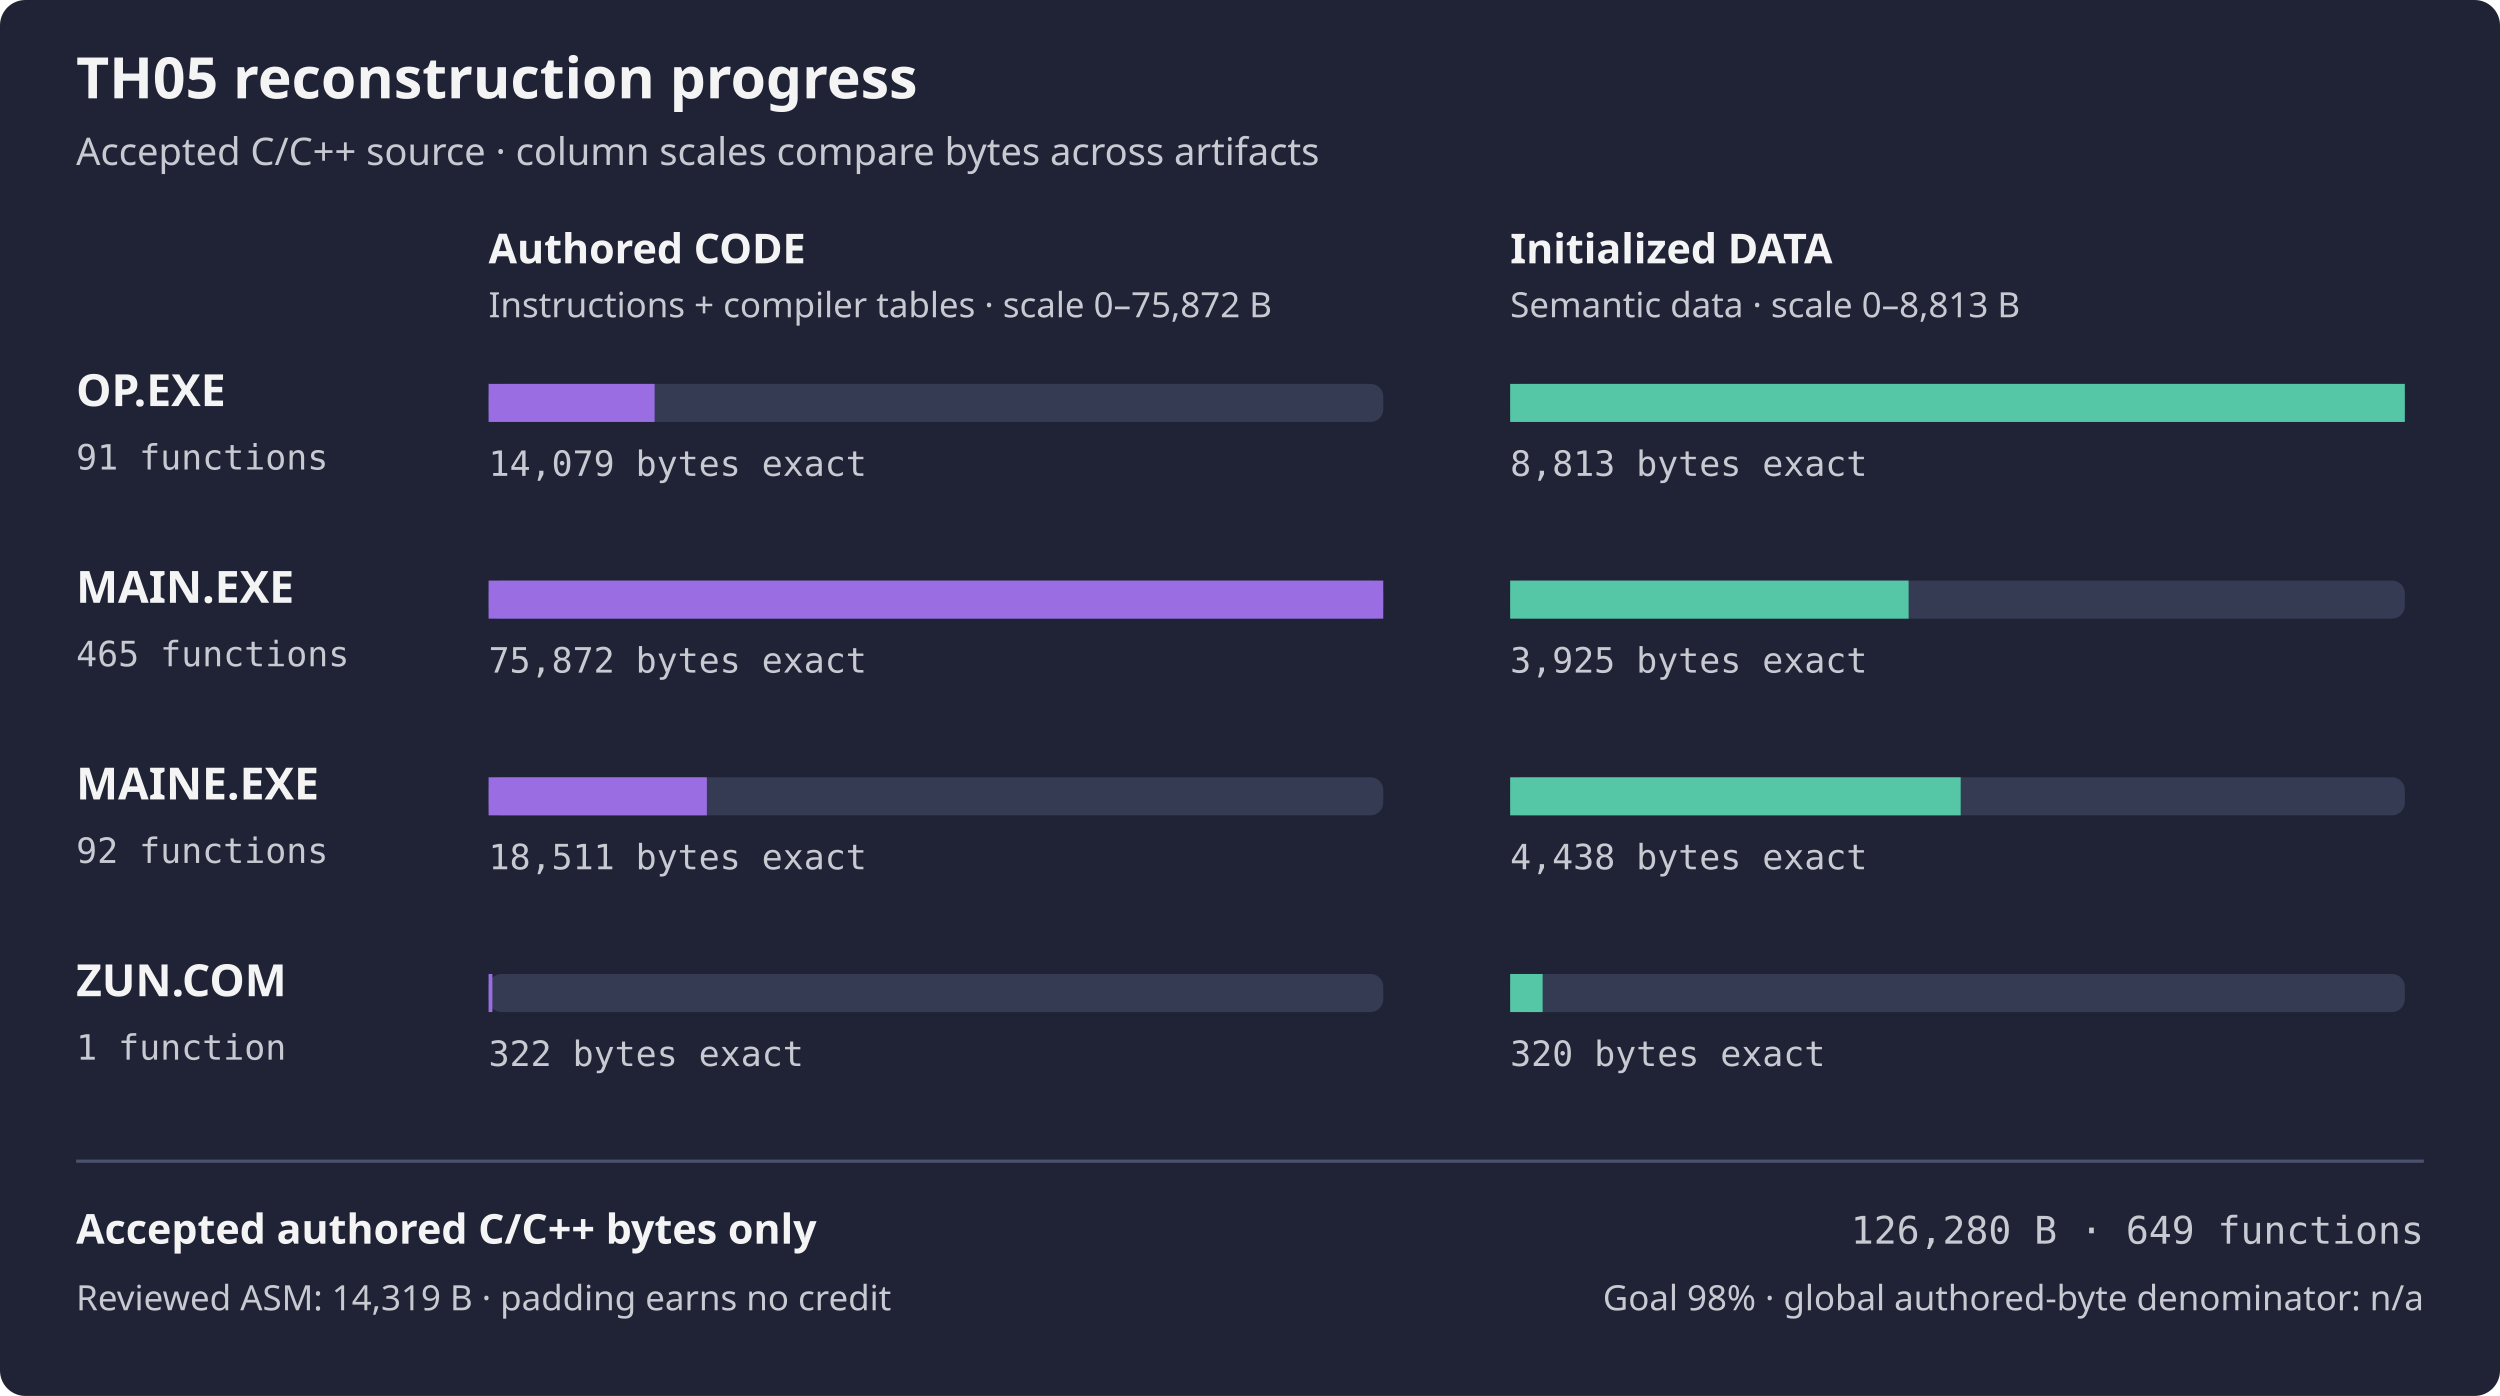
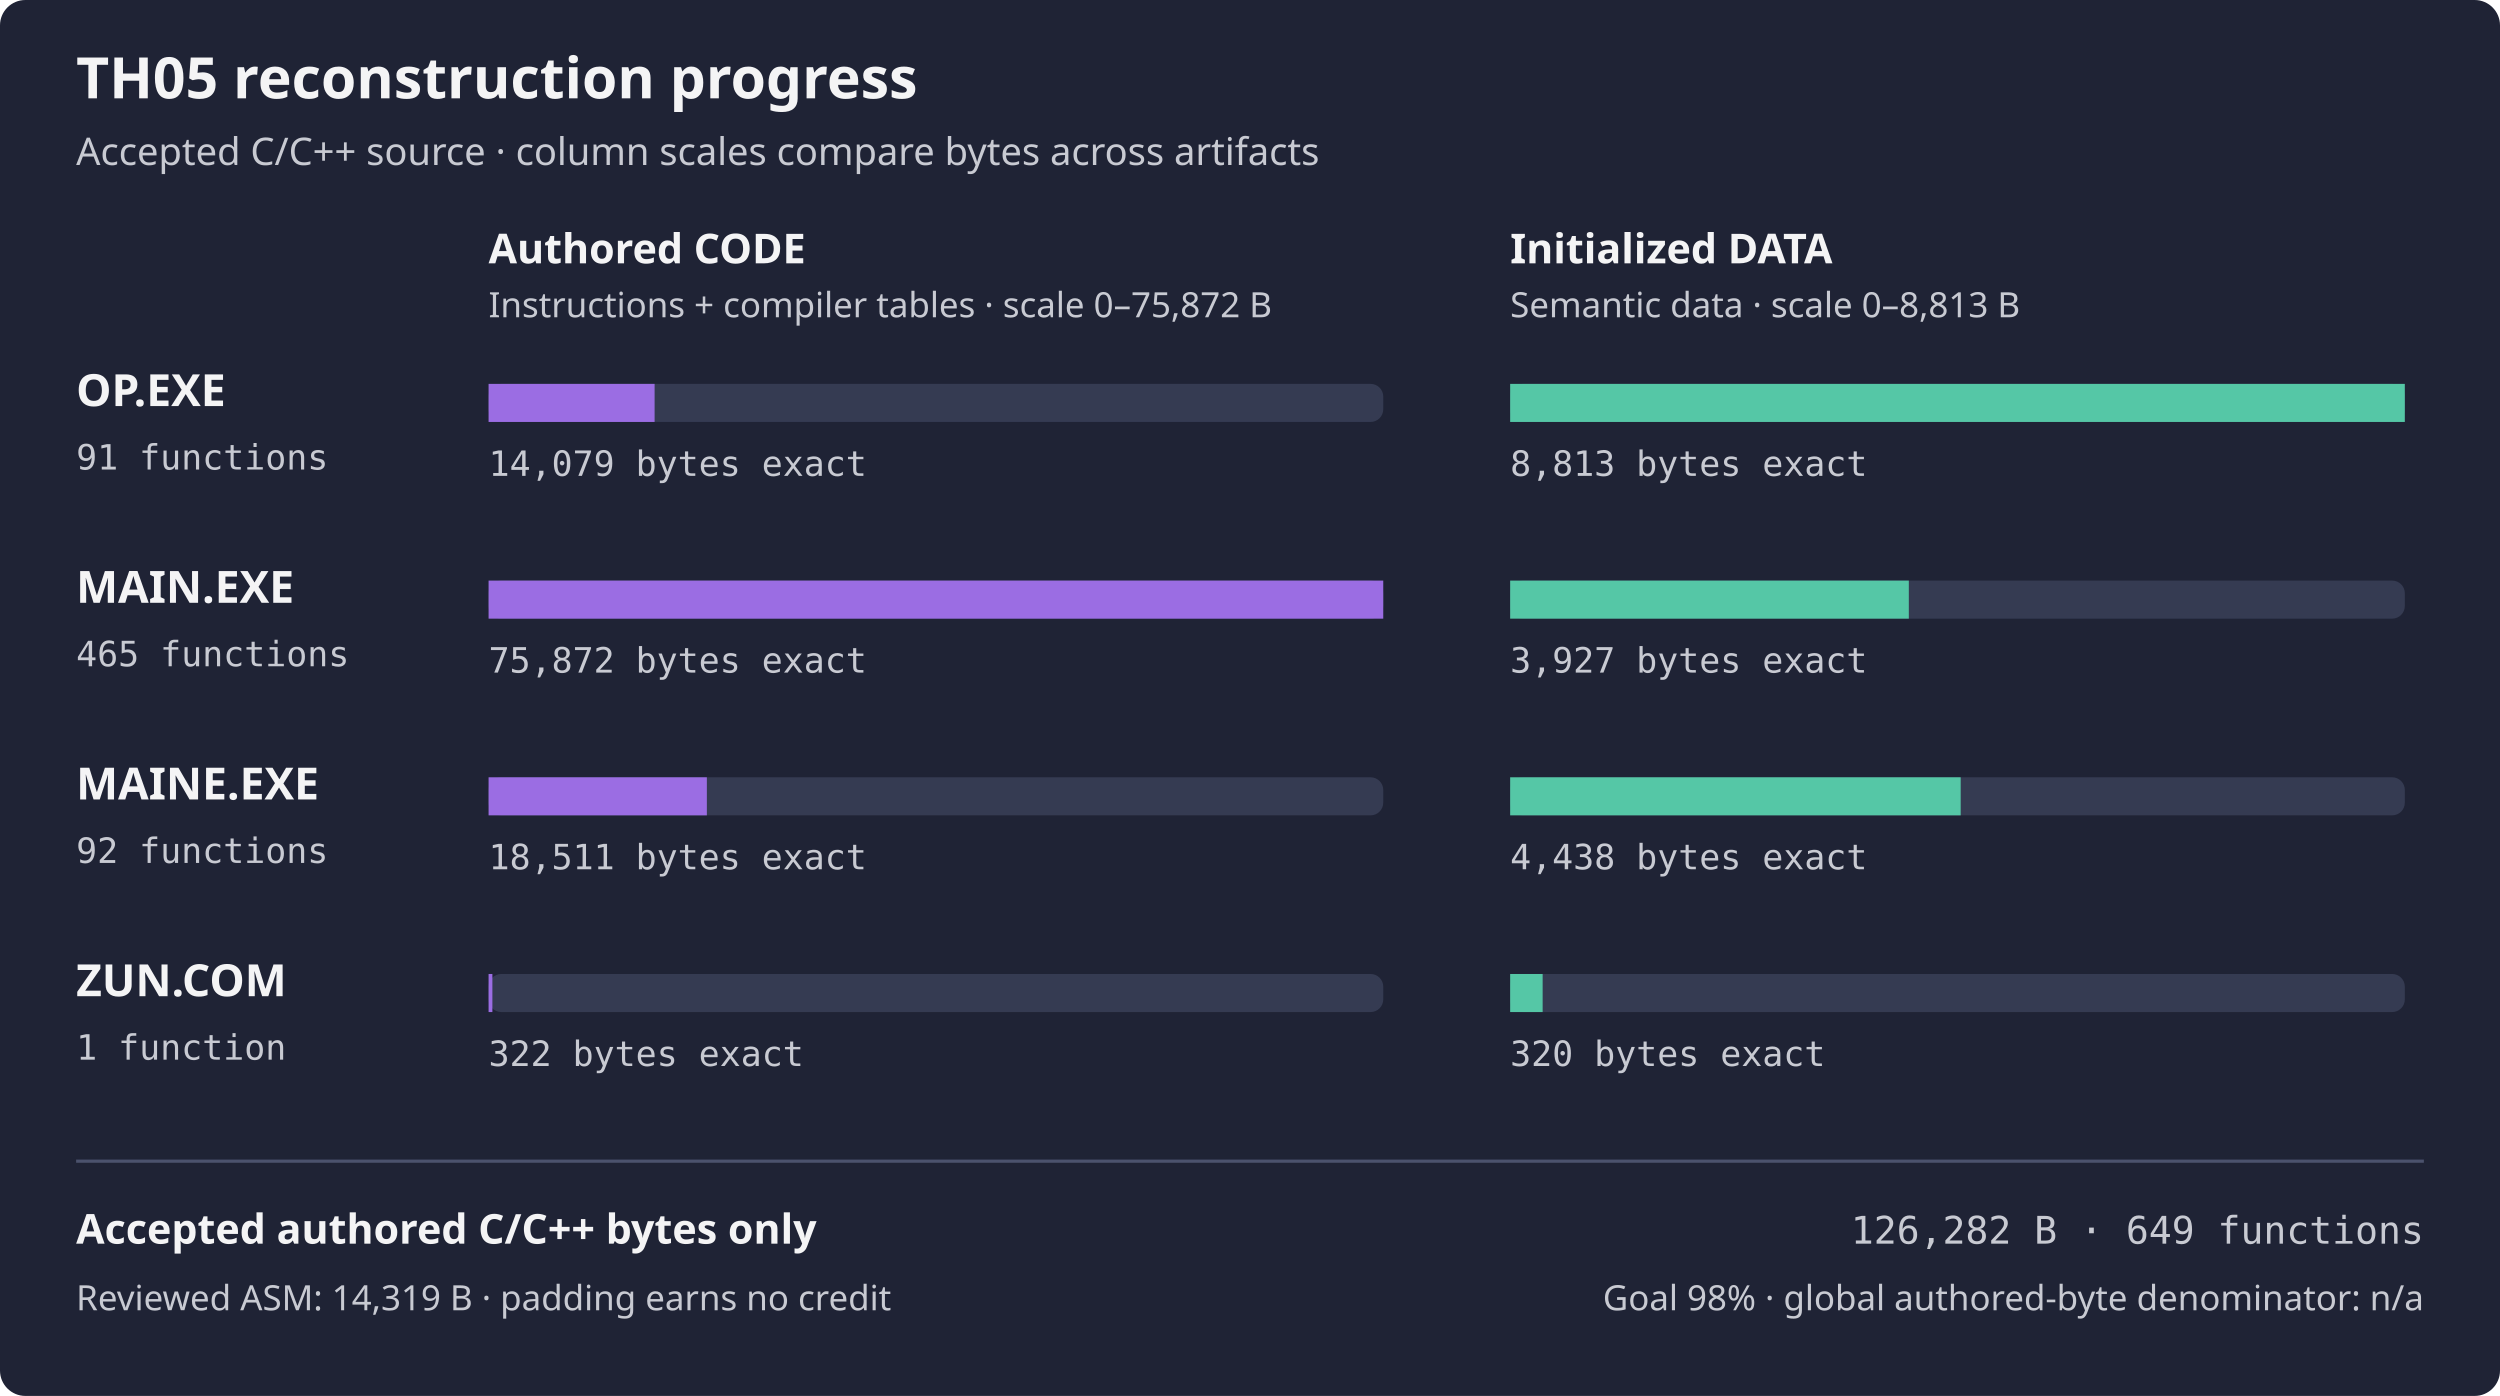
<svg xmlns="http://www.w3.org/2000/svg" width="788" height="440" viewBox="0 0 788 440" role="img" aria-labelledby="title desc">
  <rect width="788" height="440" rx="8" fill="#1f2335" />
  <text x="24" y="31" fill="#f4f4f5" font-family="sans-serif" font-size="18" font-weight="600">TH05 reconstruction progress</text>
  <text x="24" y="52" fill="#c8cad2" font-family="sans-serif" font-size="12">Accepted C/C++ source · column scales compare bytes across artifacts</text>
  <text x="154" y="83" fill="#f4f4f5" font-family="sans-serif" font-size="13" font-weight="600">Authored CODE</text>
  <text x="476" y="83" fill="#f4f4f5" font-family="sans-serif" font-size="13" font-weight="600">Initialized DATA</text>
  <text x="154" y="100" fill="#c8cad2" font-family="sans-serif" font-size="11">Instructions + compiler tables · scale 0–75,872 B</text>
  <text x="476" y="100" fill="#c8cad2" font-family="sans-serif" font-size="11">Semantic data · scale 0–8,813 B</text>
  <text x="24" y="128" fill="#f4f4f5" font-family="sans-serif" font-size="14" font-weight="600">OP.EXE</text>
  <text x="24" y="148" fill="#c8cad2" font-family="monospace" font-size="11">91 functions</text>
  <rect x="154" y="121" width="282" height="12" rx="4" fill="#353b52" />
  <rect x="154" y="121" width="52.33" height="12" fill="#9b6de3" />
  <rect x="476" y="121" width="282" height="12" rx="4" fill="#353b52" />
  <rect x="476" y="121" width="282.00" height="12" fill="#55c7a6" />
  <text x="154" y="150" fill="#c8cad2" font-family="monospace" font-size="11">14,079 bytes exact</text>
  <text x="476" y="150" fill="#c8cad2" font-family="monospace" font-size="11">8,813 bytes exact</text>
  <text x="24" y="190" fill="#f4f4f5" font-family="sans-serif" font-size="14" font-weight="600">MAIN.EXE</text>
  <text x="24" y="210" fill="#c8cad2" font-family="monospace" font-size="11">465 functions</text>
  <rect x="154" y="183" width="282" height="12" rx="4" fill="#353b52" />
  <rect x="154" y="183" width="282.00" height="12" fill="#9b6de3" />
  <rect x="476" y="183" width="282" height="12" rx="4" fill="#353b52" />
-   <rect x="476" y="183" width="125.59" height="12" fill="#55c7a6" />
+   <rect x="476" y="183" width="125.66" height="12" fill="#55c7a6" />
  <text x="154" y="212" fill="#c8cad2" font-family="monospace" font-size="11">75,872 bytes exact</text>
-   <text x="476" y="212" fill="#c8cad2" font-family="monospace" font-size="11">3,925 bytes exact</text>
+   <text x="476" y="212" fill="#c8cad2" font-family="monospace" font-size="11">3,927 bytes exact</text>
  <text x="24" y="252" fill="#f4f4f5" font-family="sans-serif" font-size="14" font-weight="600">MAINE.EXE</text>
  <text x="24" y="272" fill="#c8cad2" font-family="monospace" font-size="11">92 functions</text>
  <rect x="154" y="245" width="282" height="12" rx="4" fill="#353b52" />
  <rect x="154" y="245" width="68.80" height="12" fill="#9b6de3" />
  <rect x="476" y="245" width="282" height="12" rx="4" fill="#353b52" />
  <rect x="476" y="245" width="142.01" height="12" fill="#55c7a6" />
  <text x="154" y="274" fill="#c8cad2" font-family="monospace" font-size="11">18,511 bytes exact</text>
  <text x="476" y="274" fill="#c8cad2" font-family="monospace" font-size="11">4,438 bytes exact</text>
  <text x="24" y="314" fill="#f4f4f5" font-family="sans-serif" font-size="14" font-weight="600">ZUN.COM</text>
  <text x="24" y="334" fill="#c8cad2" font-family="monospace" font-size="11">1 function</text>
  <rect x="154" y="307" width="282" height="12" rx="4" fill="#353b52" />
  <rect x="154" y="307" width="1.20" height="12" fill="#9b6de3" />
  <rect x="476" y="307" width="282" height="12" rx="4" fill="#353b52" />
  <rect x="476" y="307" width="10.24" height="12" fill="#55c7a6" />
  <text x="154" y="336" fill="#c8cad2" font-family="monospace" font-size="11">322 bytes exact</text>
  <text x="476" y="336" fill="#c8cad2" font-family="monospace" font-size="11">320 bytes exact</text>
  <path d="M24 366 H764" stroke="#4b526d" />
  <text x="24" y="392" fill="#f4f4f5" font-family="sans-serif" font-size="13" font-weight="600">Accepted authored C/C++ bytes only</text>
-   <text x="764" y="392" fill="#c8cad2" font-family="monospace" text-anchor="end" font-size="12">126,280 B · 649 functions</text>
+   <text x="764" y="392" fill="#c8cad2" font-family="monospace" text-anchor="end" font-size="12">126,282 B · 649 functions</text>
  <text x="24" y="413" fill="#c8cad2" font-family="sans-serif" font-size="11">Reviewed ASM: 14,319 B · padding earns no credit</text>
  <text x="764" y="413" fill="#c8cad2" font-family="sans-serif" text-anchor="end" font-size="11">Goal 98% · global authored-byte denominator: n/a</text>
</svg>
